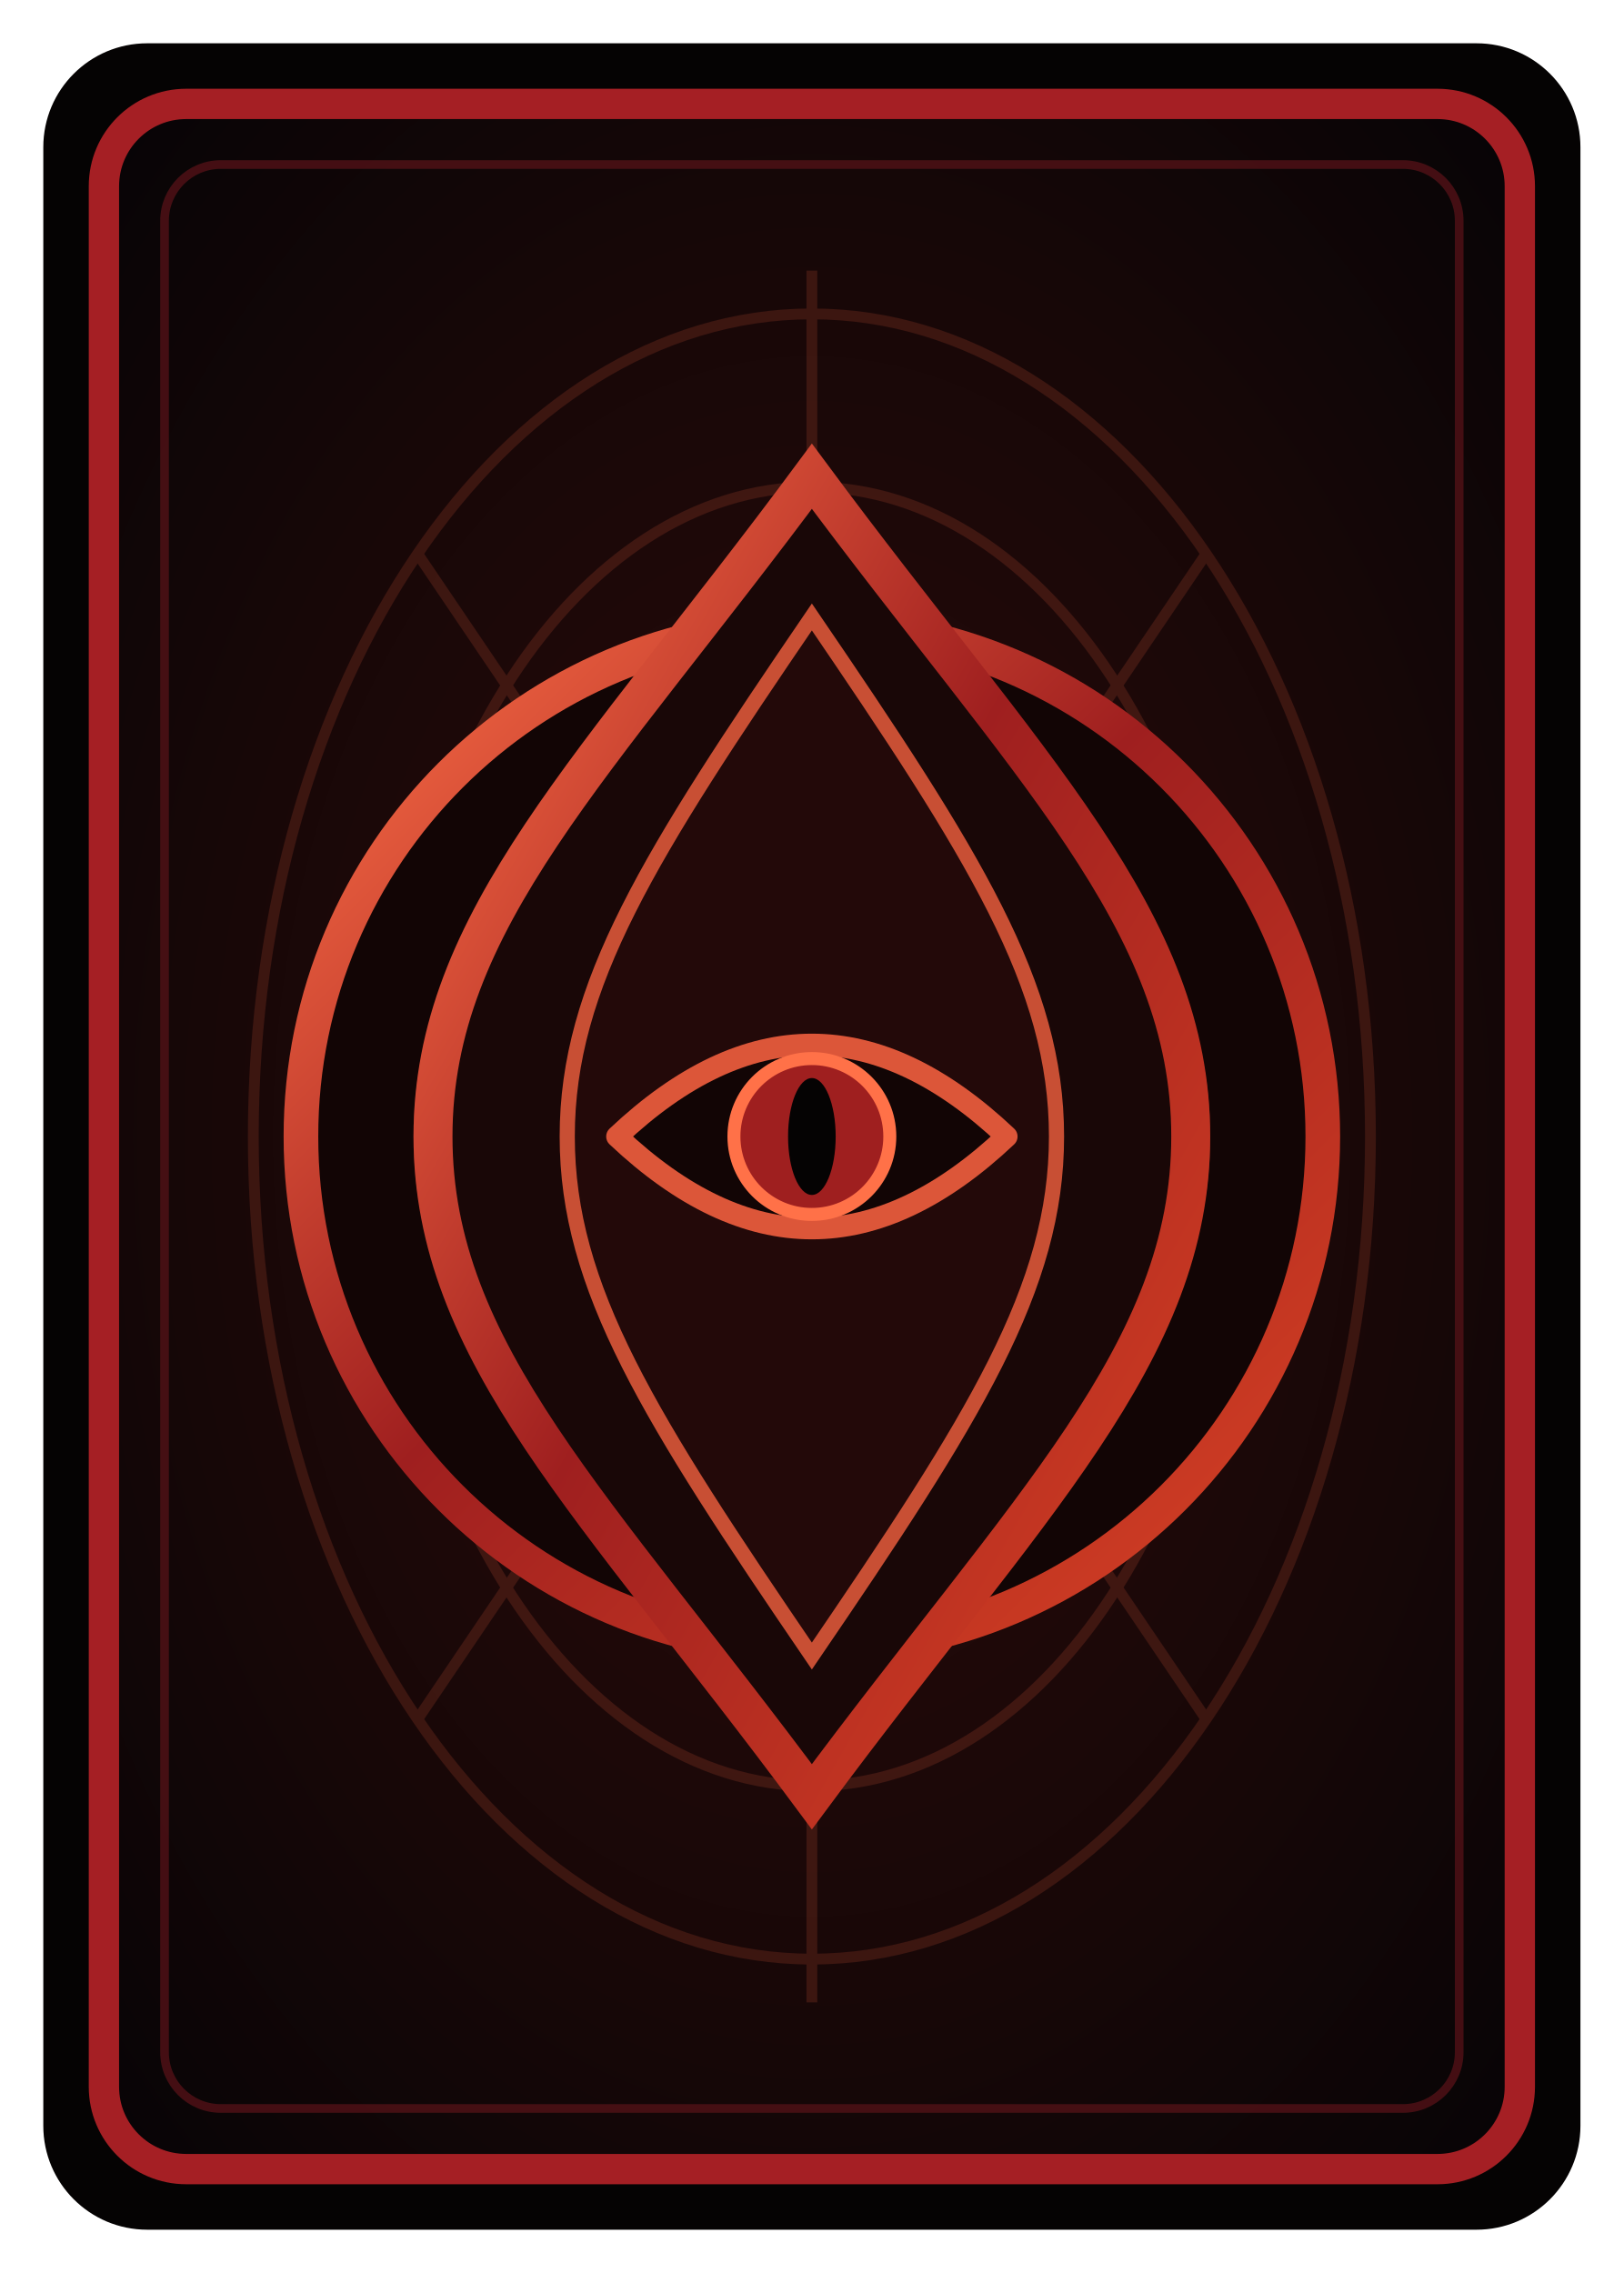
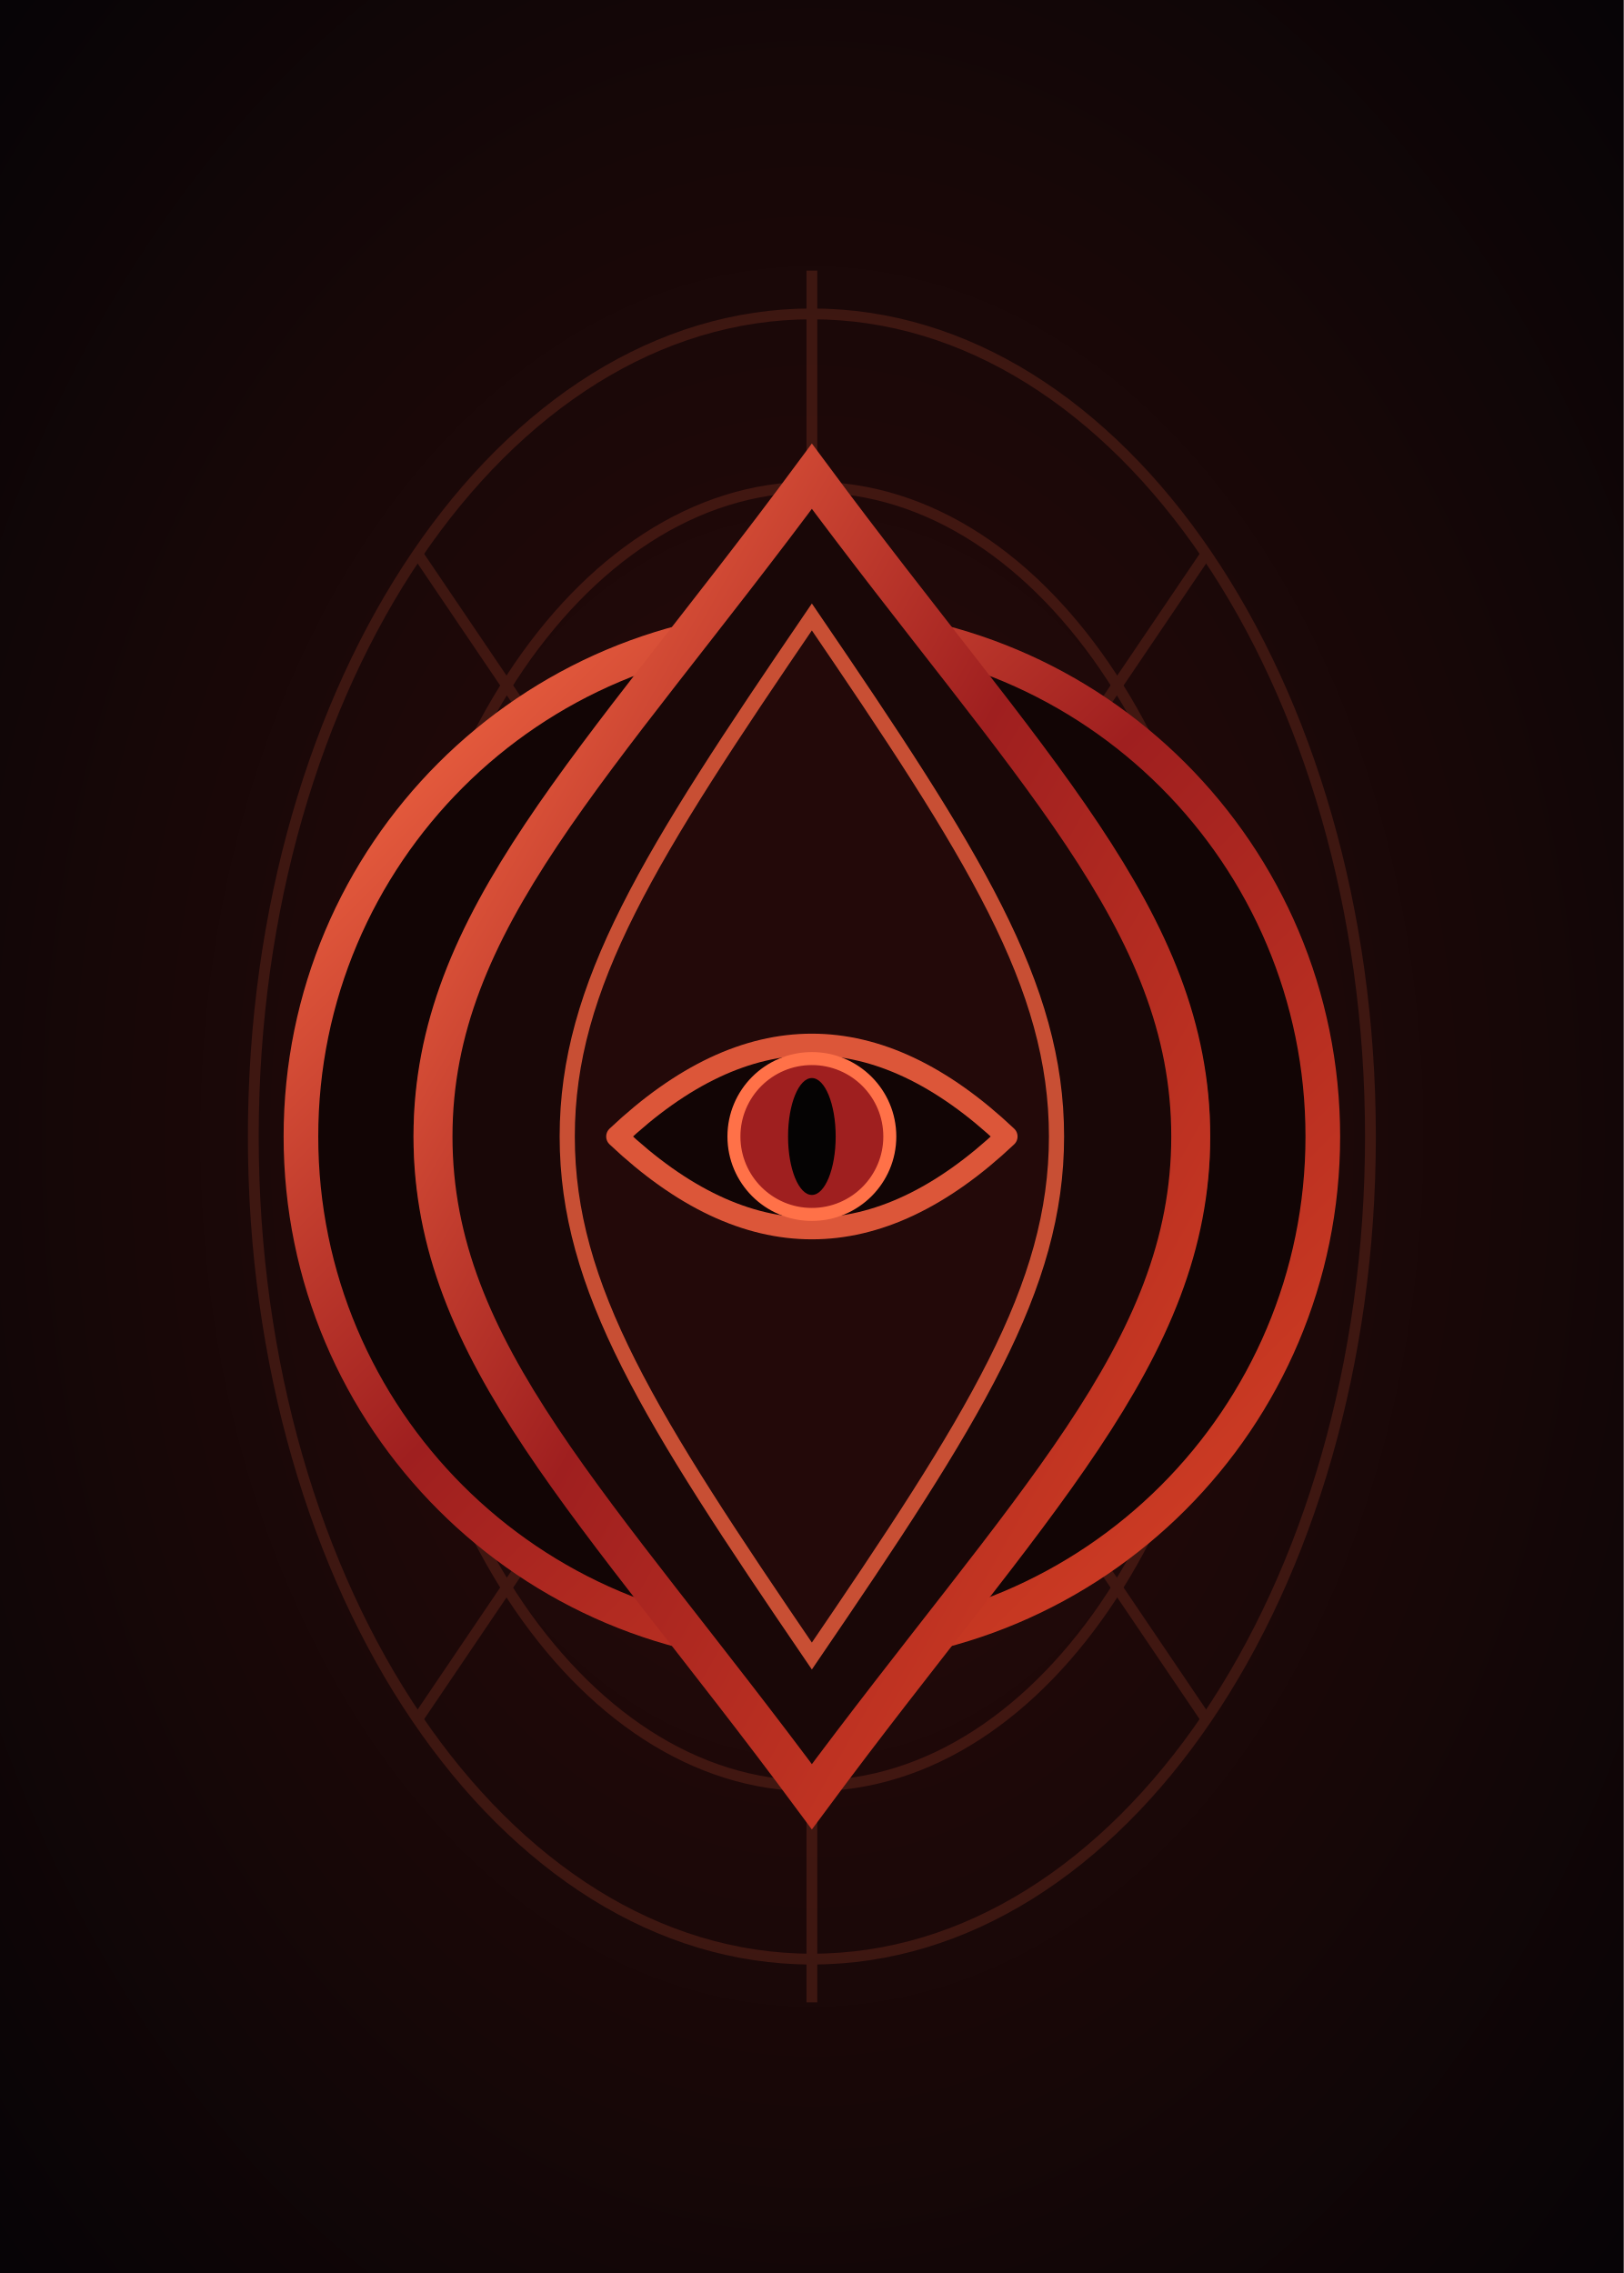
<svg xmlns="http://www.w3.org/2000/svg" width="750" height="1050" viewBox="0 0 750 1050" role="img" aria-labelledby="title desc">
  <defs>
    <radialGradient id="field" cx="50%" cy="50%" r="70%">
      <stop offset="0" stop-color="#2b0b0b" />
      <stop offset="0.62" stop-color="#170707" />
      <stop offset="1" stop-color="#070406" />
    </radialGradient>
    <linearGradient id="blood" x1="0" y1="0" x2="1" y2="1">
      <stop offset="0" stop-color="#ff7148" />
      <stop offset="0.46" stop-color="#9f1f1f" />
      <stop offset="1" stop-color="#d94324" />
    </linearGradient>
  </defs>
-   <rect x="20" y="20" width="710" height="1010" rx="48" fill="#050303" />
-   <rect x="48" y="48" width="654" height="954" rx="38" fill="url(#field)" stroke="#a51f24" stroke-width="14" />
-   <rect x="76" y="76" width="598" height="898" rx="26" fill="none" stroke="#4a1014" stroke-width="4" opacity="0.9" />
+   <rect width="750" height="1050" fill="url(#field)" />
  <g opacity="0.18" stroke="#dc5639" stroke-width="5" fill="none">
    <ellipse cx="375" cy="525" rx="258" ry="380" />
    <ellipse cx="375" cy="525" rx="196" ry="300" />
    <path d="M193 256 L557 794 M557 256 L193 794" />
    <path d="M375 125 V925 M138 525 H612" />
  </g>
  <circle cx="375" cy="525" r="236" fill="#120505" stroke="url(#blood)" stroke-width="16" />
  <circle cx="375" cy="525" r="174" fill="none" stroke="#5e1718" stroke-width="20" opacity="0.95" />
  <path d="M375 220 C475 355 550 425 550 525 C550 625 475 695 375 830 C275 695 200 625 200 525 C200 425 275 355 375 220 Z" fill="#190707" stroke="url(#blood)" stroke-width="18" />
  <path d="M375 285 C450 395 488 455 488 525 C488 595 450 655 375 765 C300 655 262 595 262 525 C262 455 300 395 375 285 Z" fill="#250909" stroke="#dc5639" stroke-width="7" opacity="0.9" />
  <path d="M285 525 Q375 440 465 525 Q375 610 285 525 Z" fill="#120505" stroke="#dc5639" stroke-width="10" stroke-linejoin="round" />
  <circle cx="375" cy="525" r="36" fill="#9f1f1f" stroke="#ff7148" stroke-width="6" />
  <ellipse cx="375" cy="525" rx="11" ry="27" fill="#050303" />
</svg>
